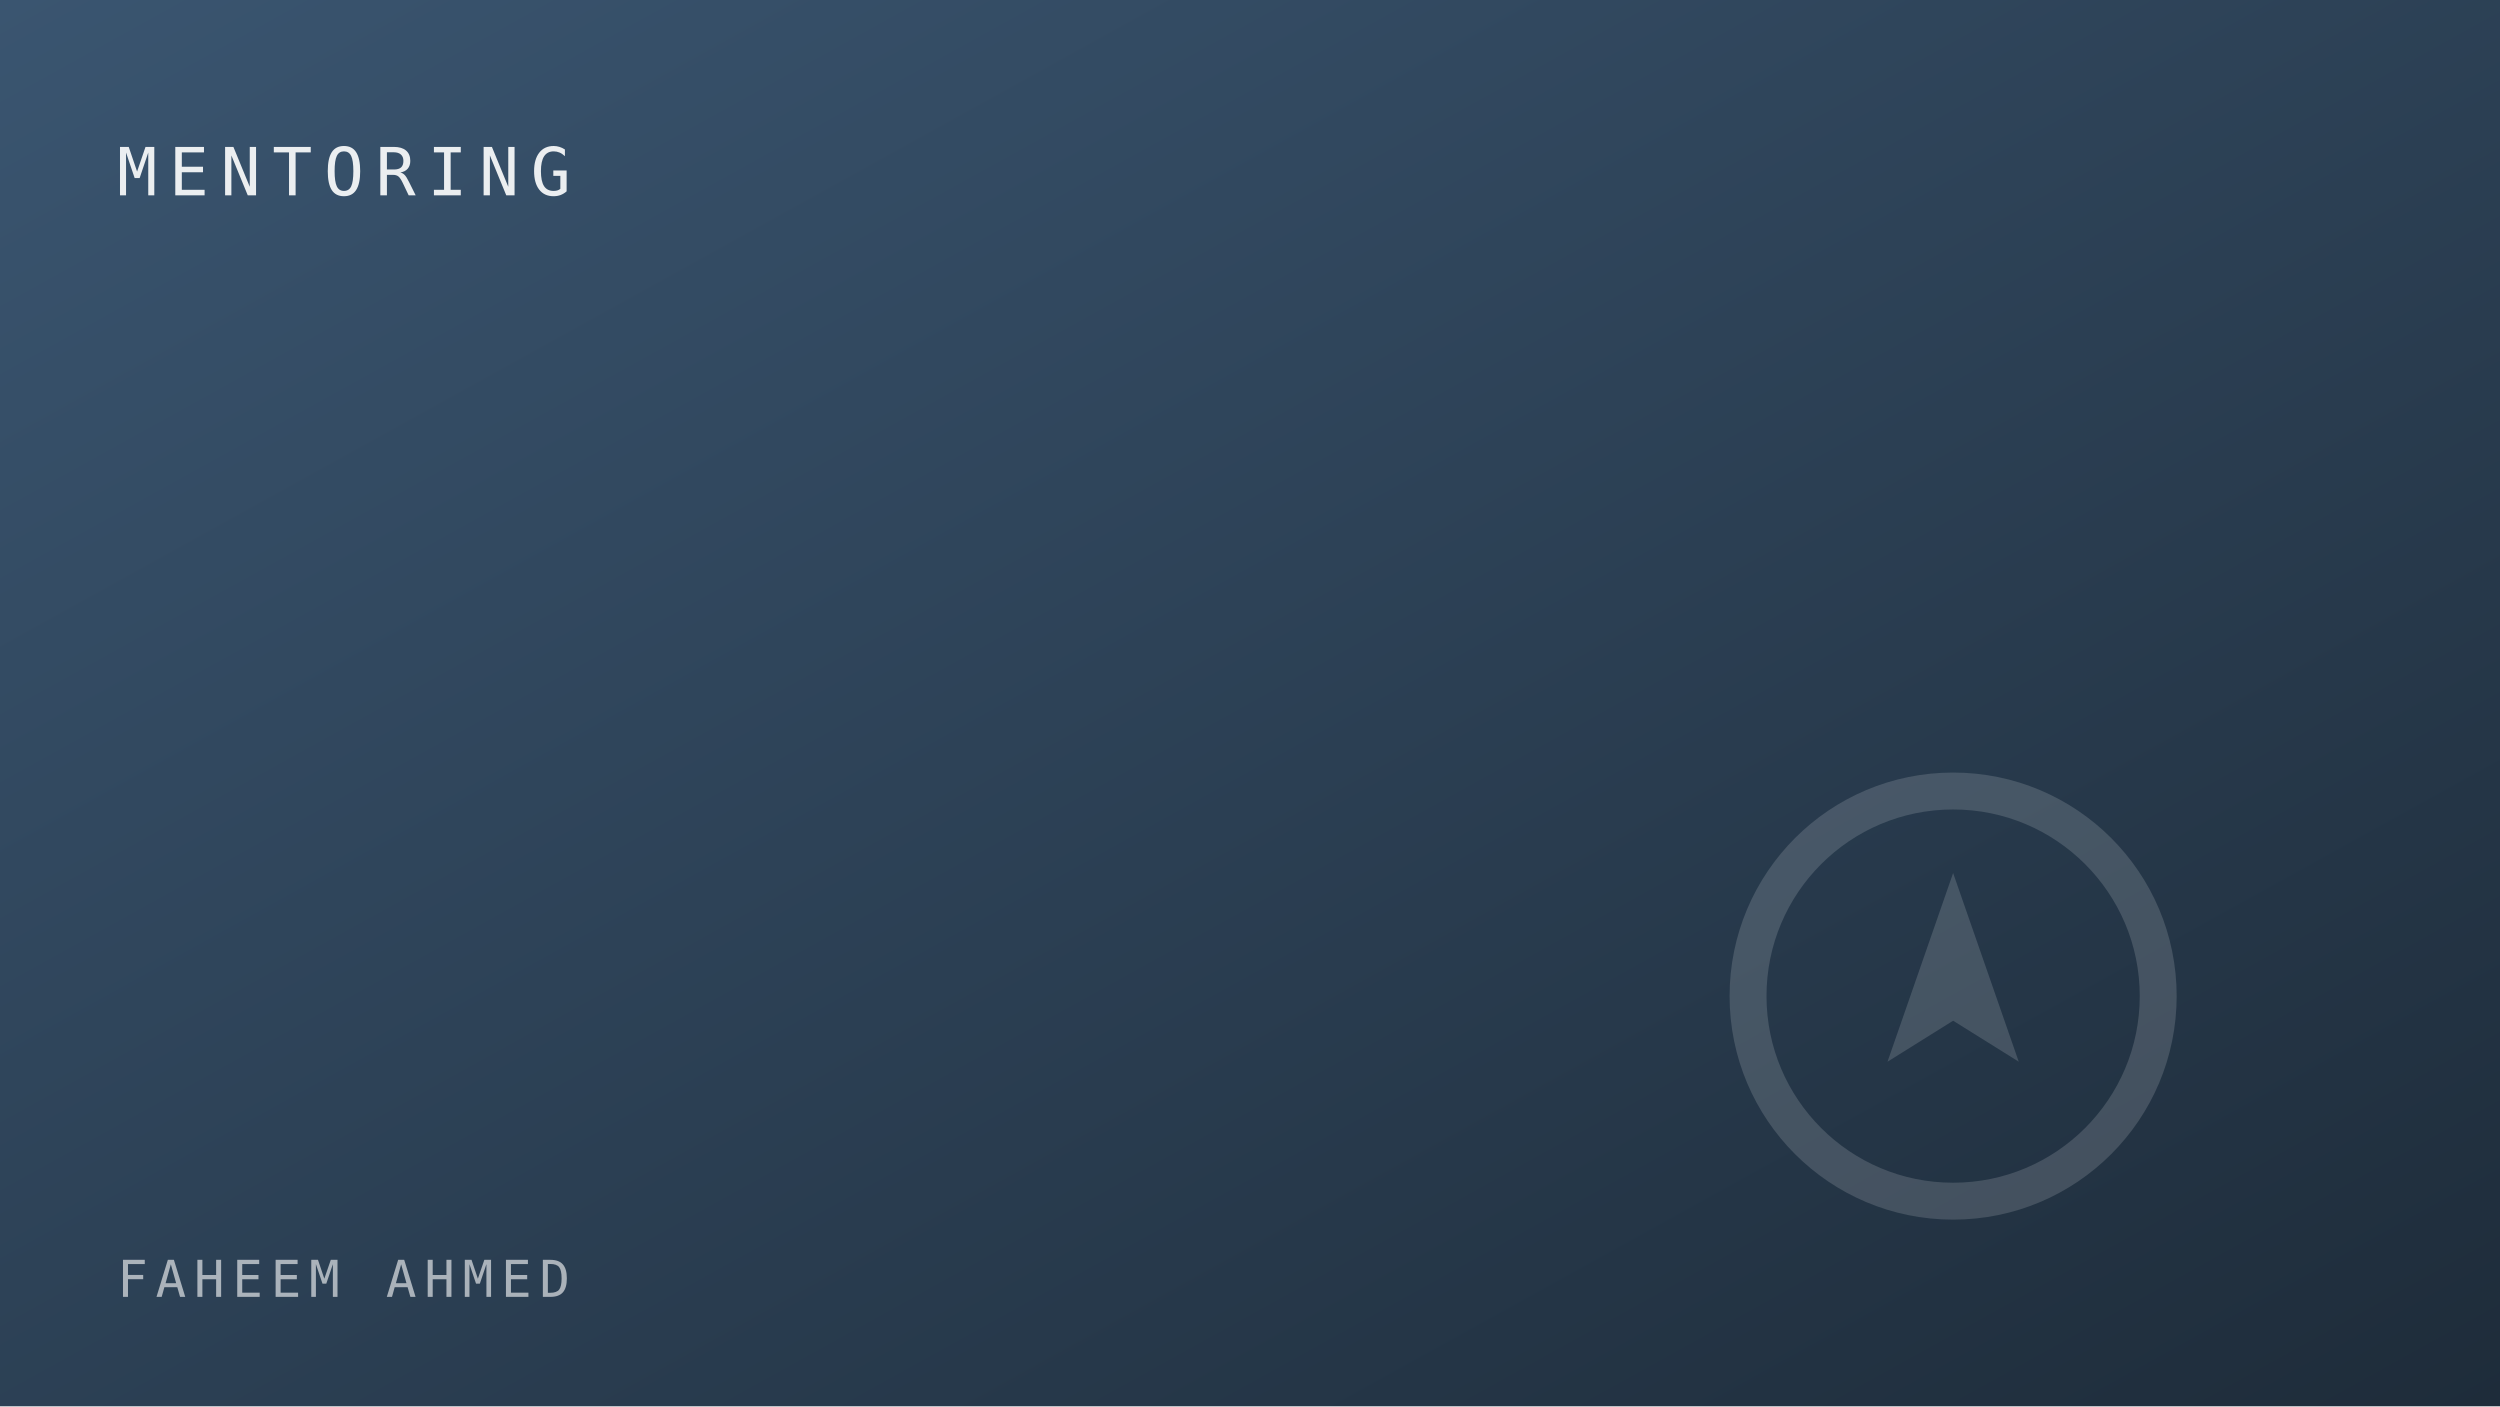
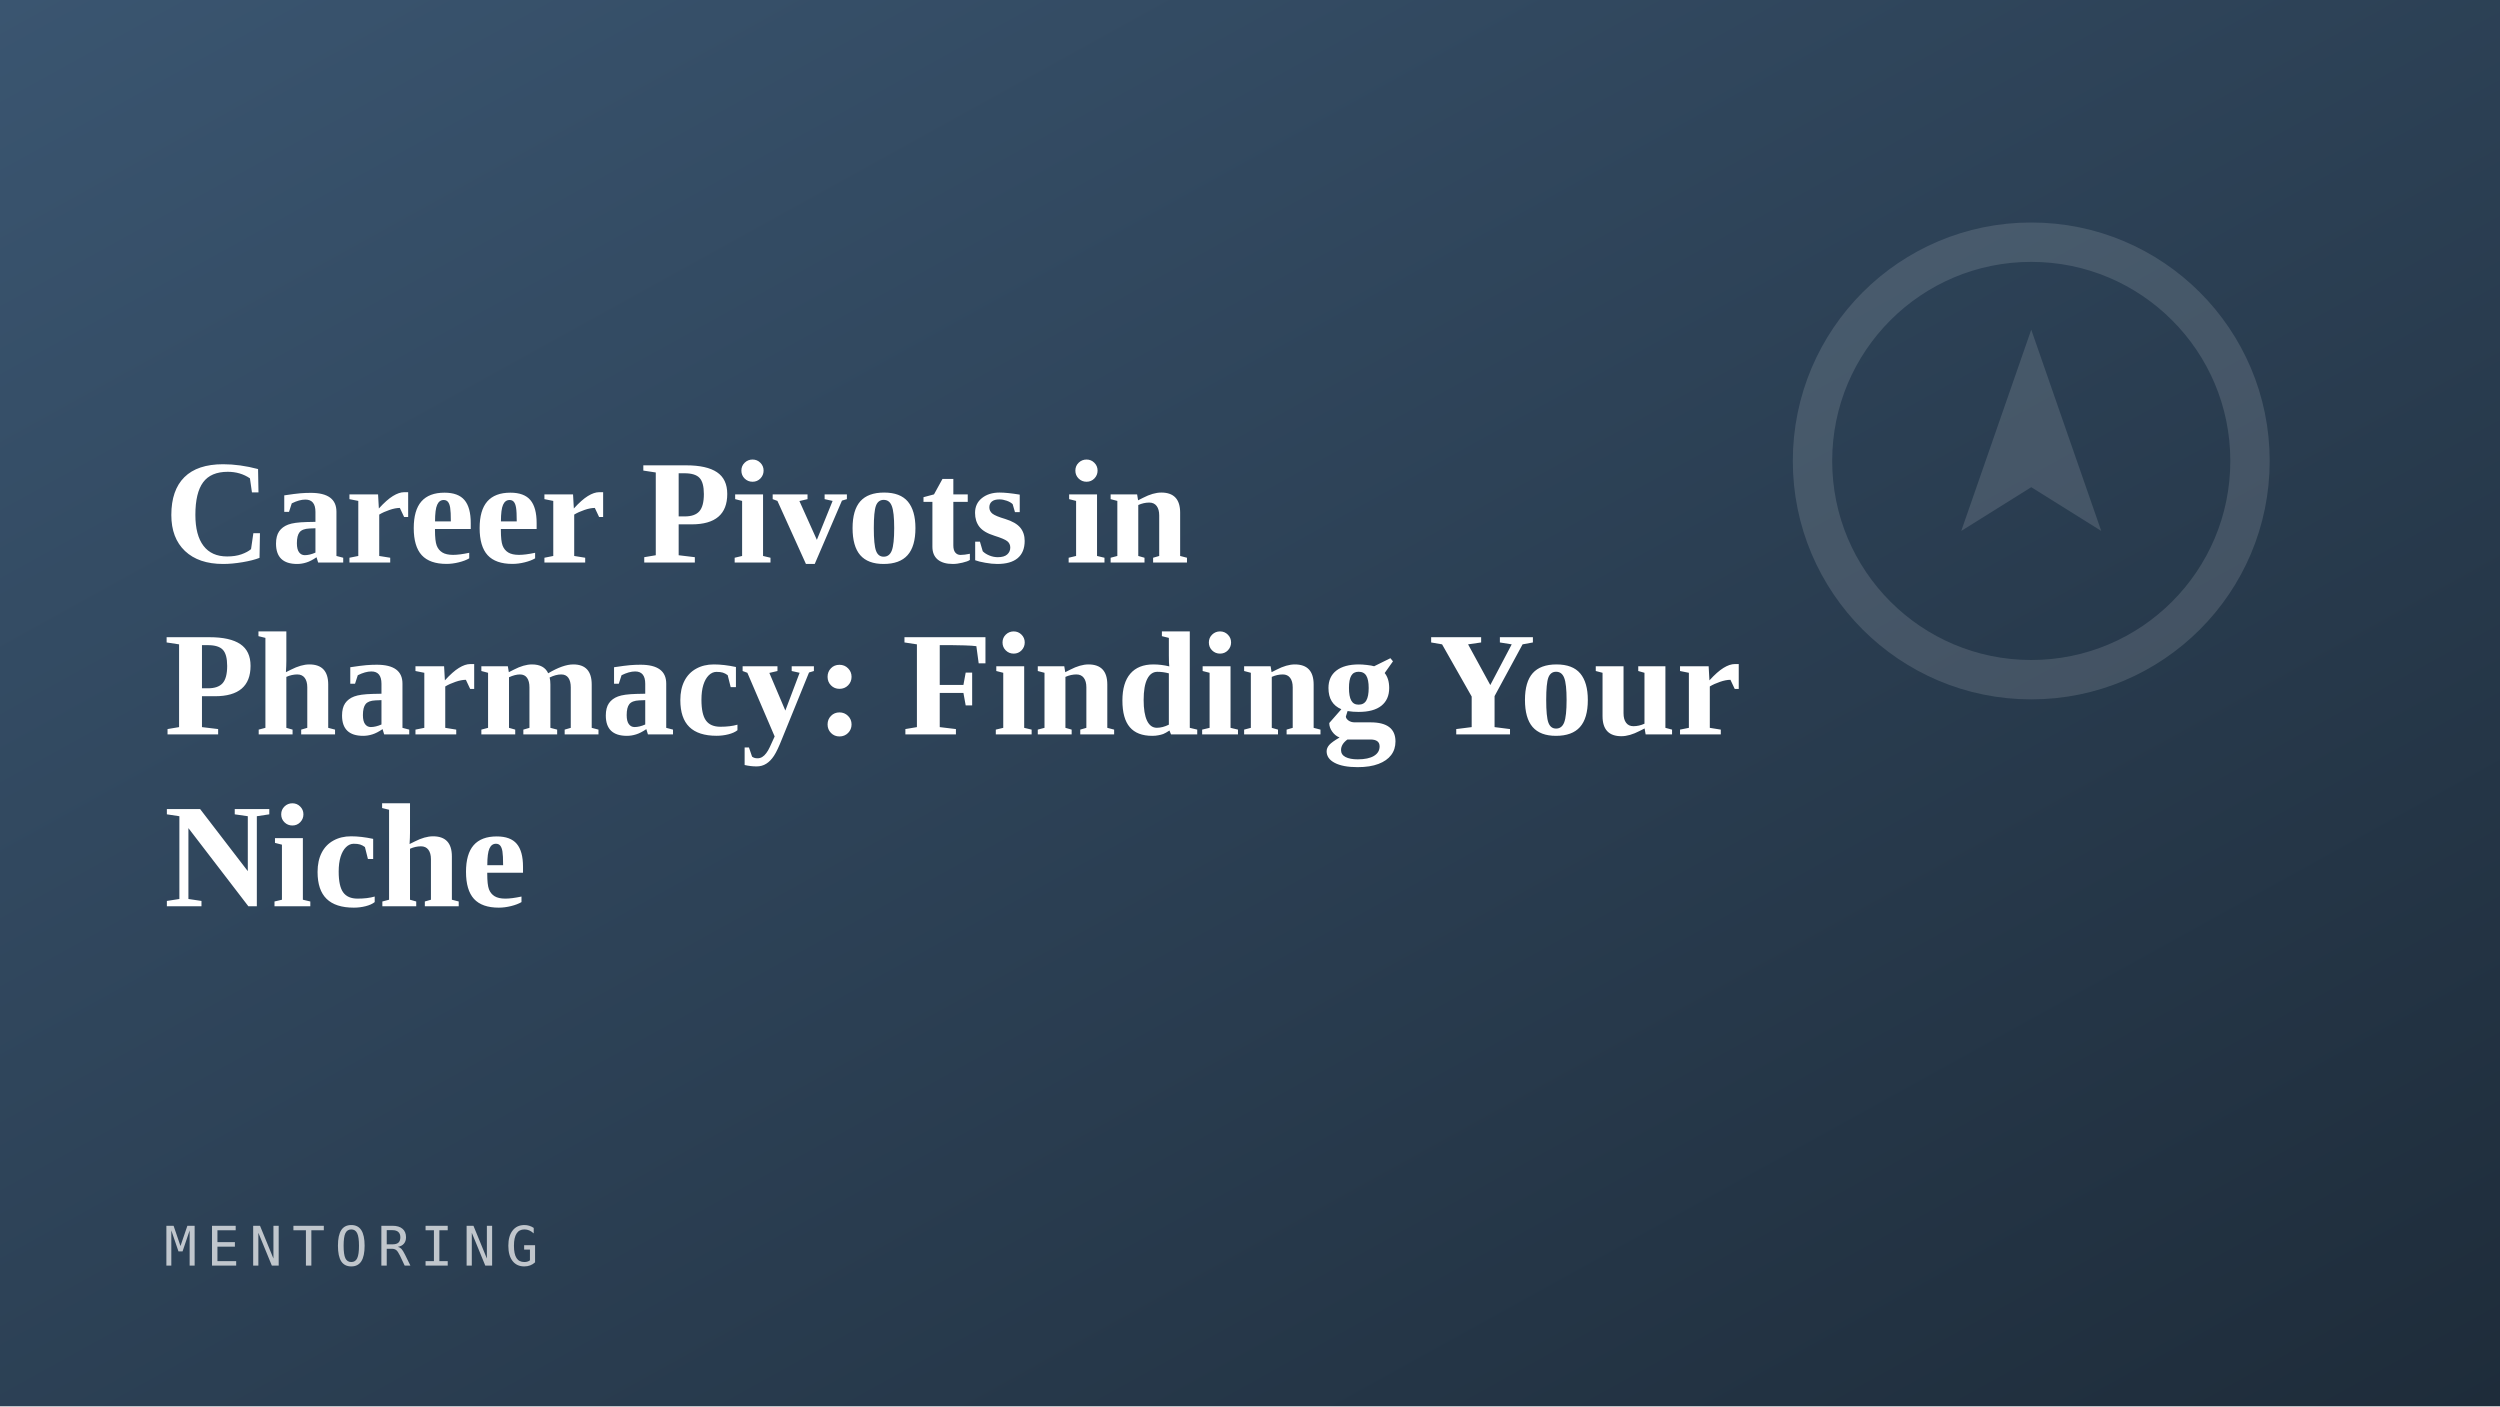
- <svg xmlns="http://www.w3.org/2000/svg" viewBox="0 0 640 360" role="img" aria-label="MENTORING video thumbnail">
+ <svg xmlns="http://www.w3.org/2000/svg" viewBox="0 0 640 360" role="img" aria-label="Career Pivots in Pharmacy: Finding Your Niche">
  <defs>
    <linearGradient id="g" x1="0" y1="0" x2="1" y2="1">
      <stop offset="0" stop-color="#3A5570" />
      <stop offset="1" stop-color="#1E2C3A" />
    </linearGradient>
  </defs>
  <rect width="640" height="360" fill="url(#g)" />
-   <g opacity="0.15" fill="#ffffff" transform="translate(500,255) scale(1.05)">
+   <g opacity="0.13" fill="#ffffff" transform="translate(520,118) scale(1.12)">
    <circle cx="0" cy="0" r="50" fill="none" stroke="#fff" stroke-width="9" />
    <path d="M0,-30 L16,16 L0,6 L-16,16 Z" />
  </g>
-   <text x="30" y="50" font-family="'IBM Plex Mono','SFMono-Regular',monospace" font-size="17" letter-spacing="3" fill="#ffffff" fill-opacity="0.9">MENTORING</text>
-   <text x="30" y="332" font-family="'IBM Plex Mono','SFMono-Regular',monospace" font-size="13" letter-spacing="2" fill="#ffffff" fill-opacity="0.6">FAHEEM AHMED</text>
+   <text font-family="Georgia,'Times New Roman',serif" font-weight="600" font-size="38" fill="#ffffff">
+     <tspan x="42" y="144">Career Pivots in</tspan>
+     <tspan x="42" y="188">Pharmacy: Finding Your</tspan>
+     <tspan x="42" y="232">Niche</tspan>
+   </text>
+   <text x="42" y="324" font-family="'IBM Plex Mono','SFMono-Regular',monospace" font-size="14" letter-spacing="2.5" fill="#ffffff" fill-opacity="0.7">MENTORING</text>
</svg>
